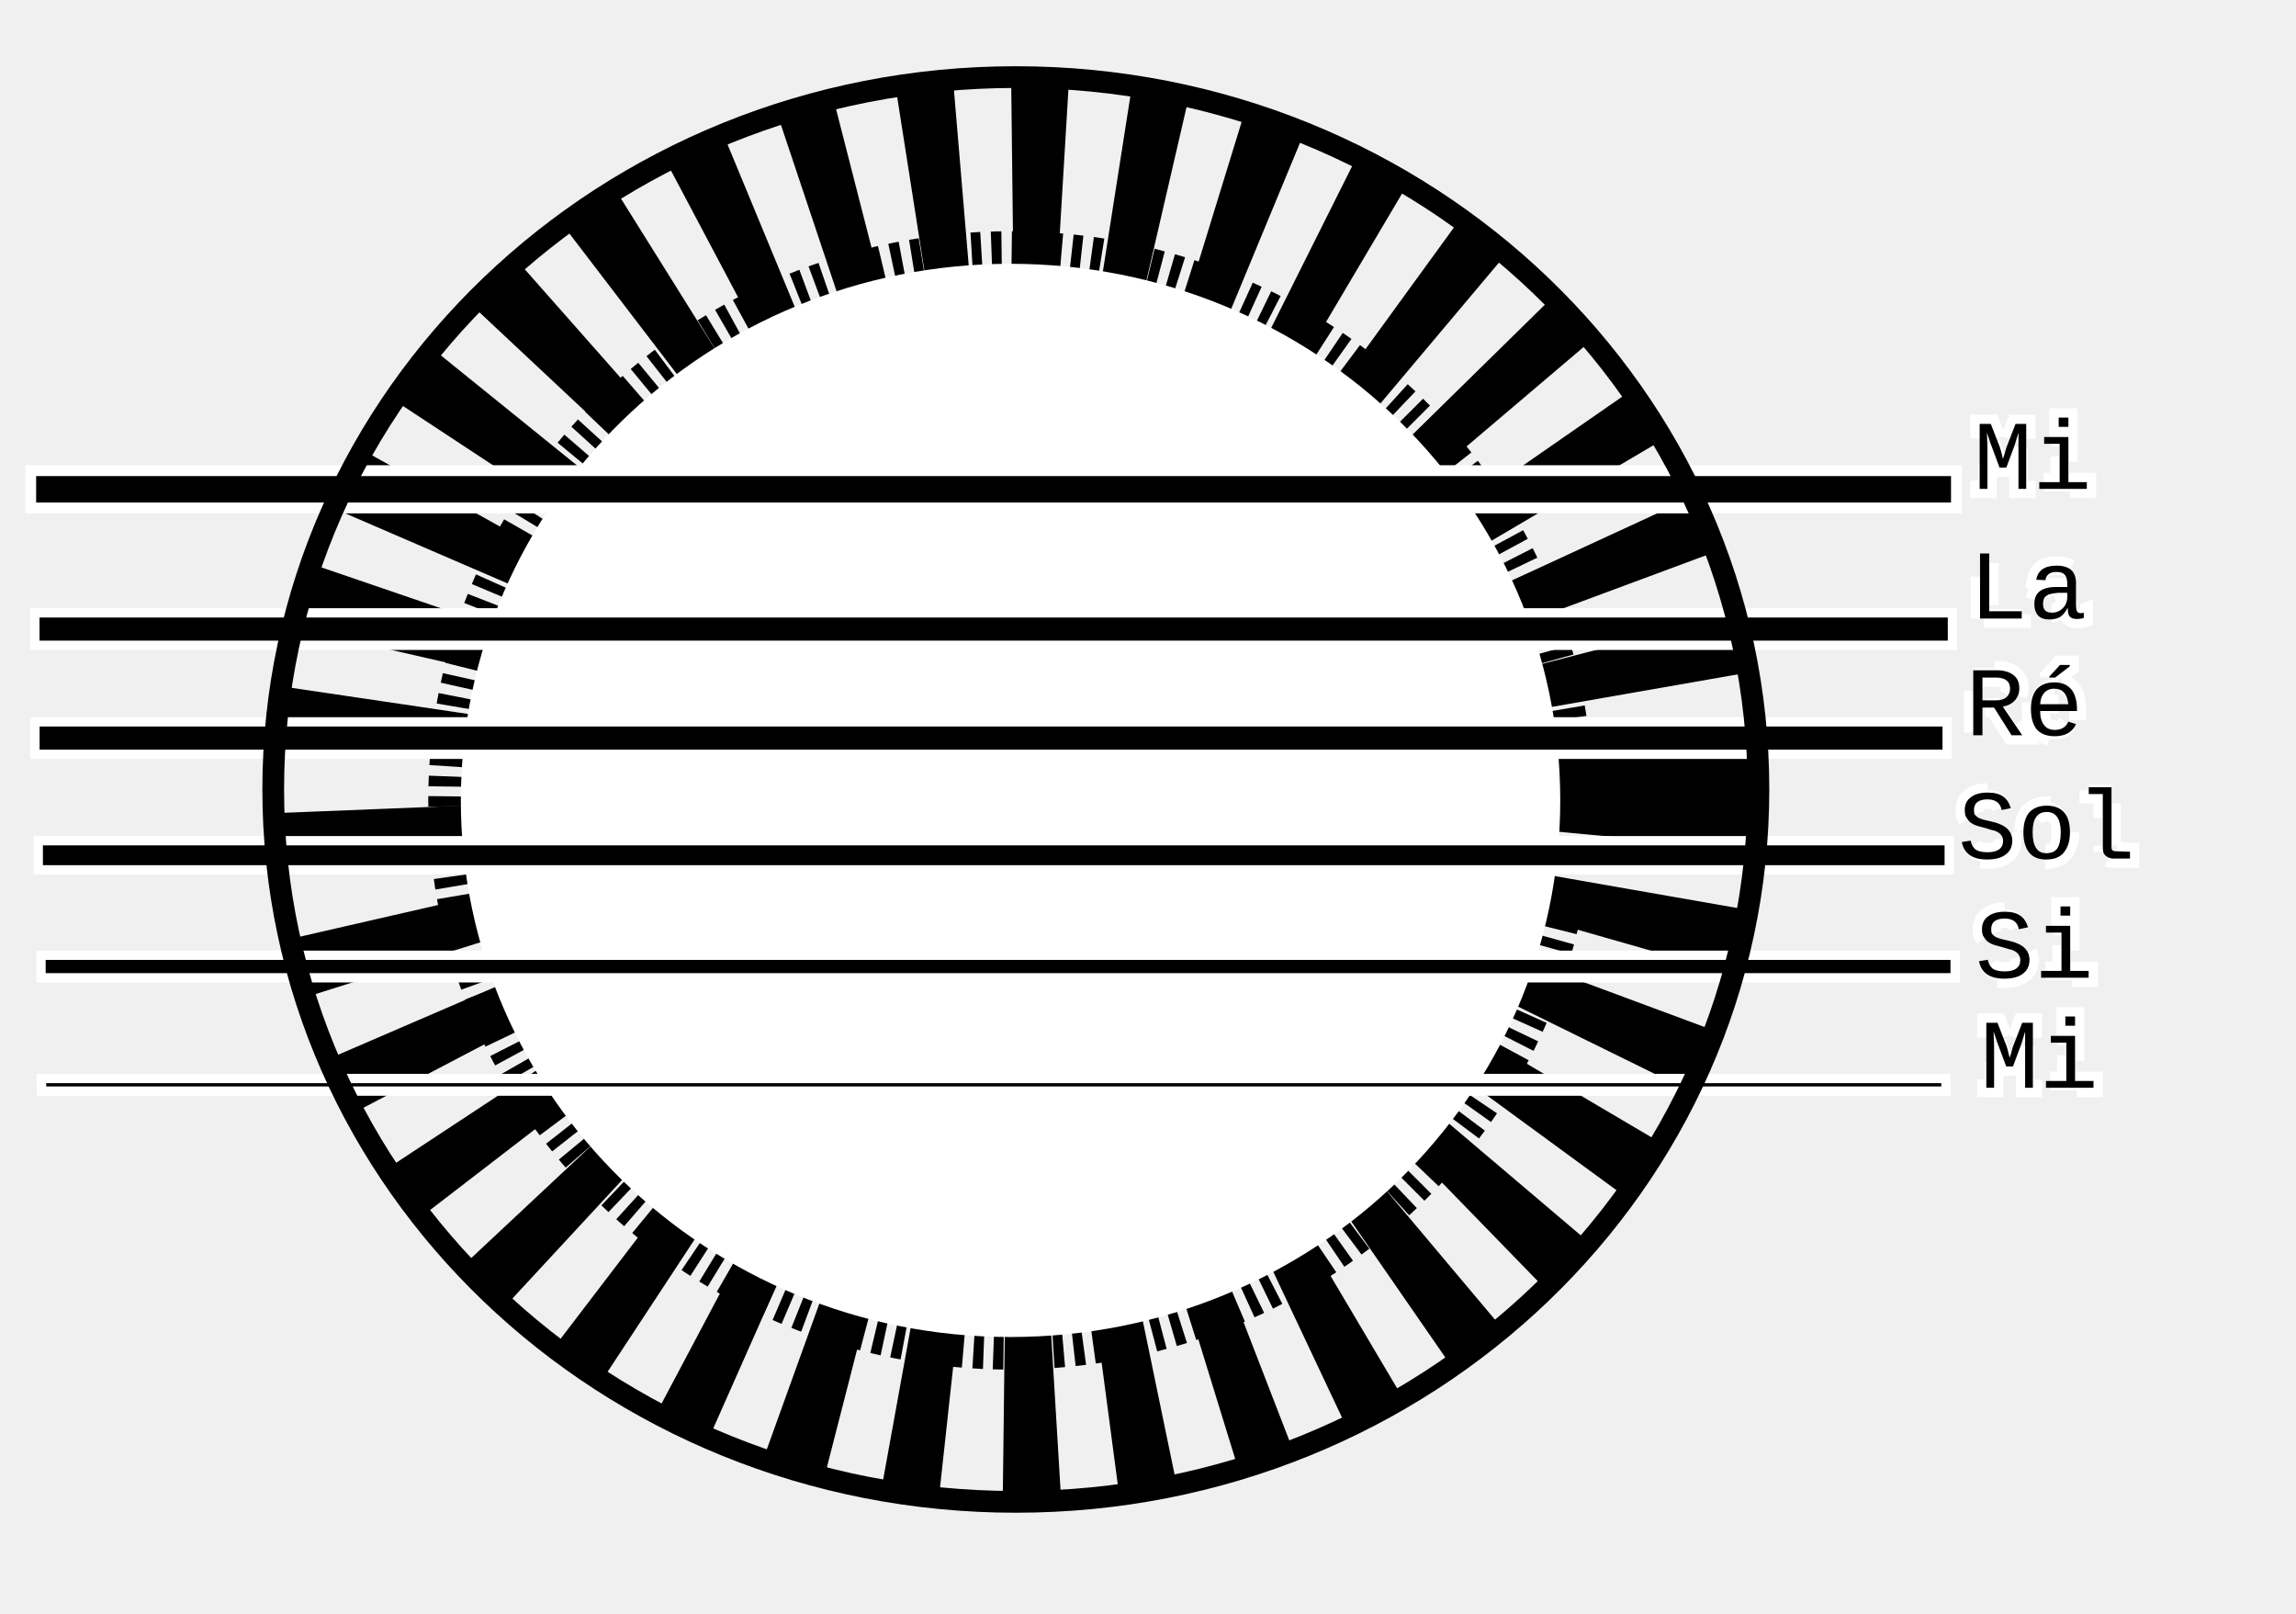
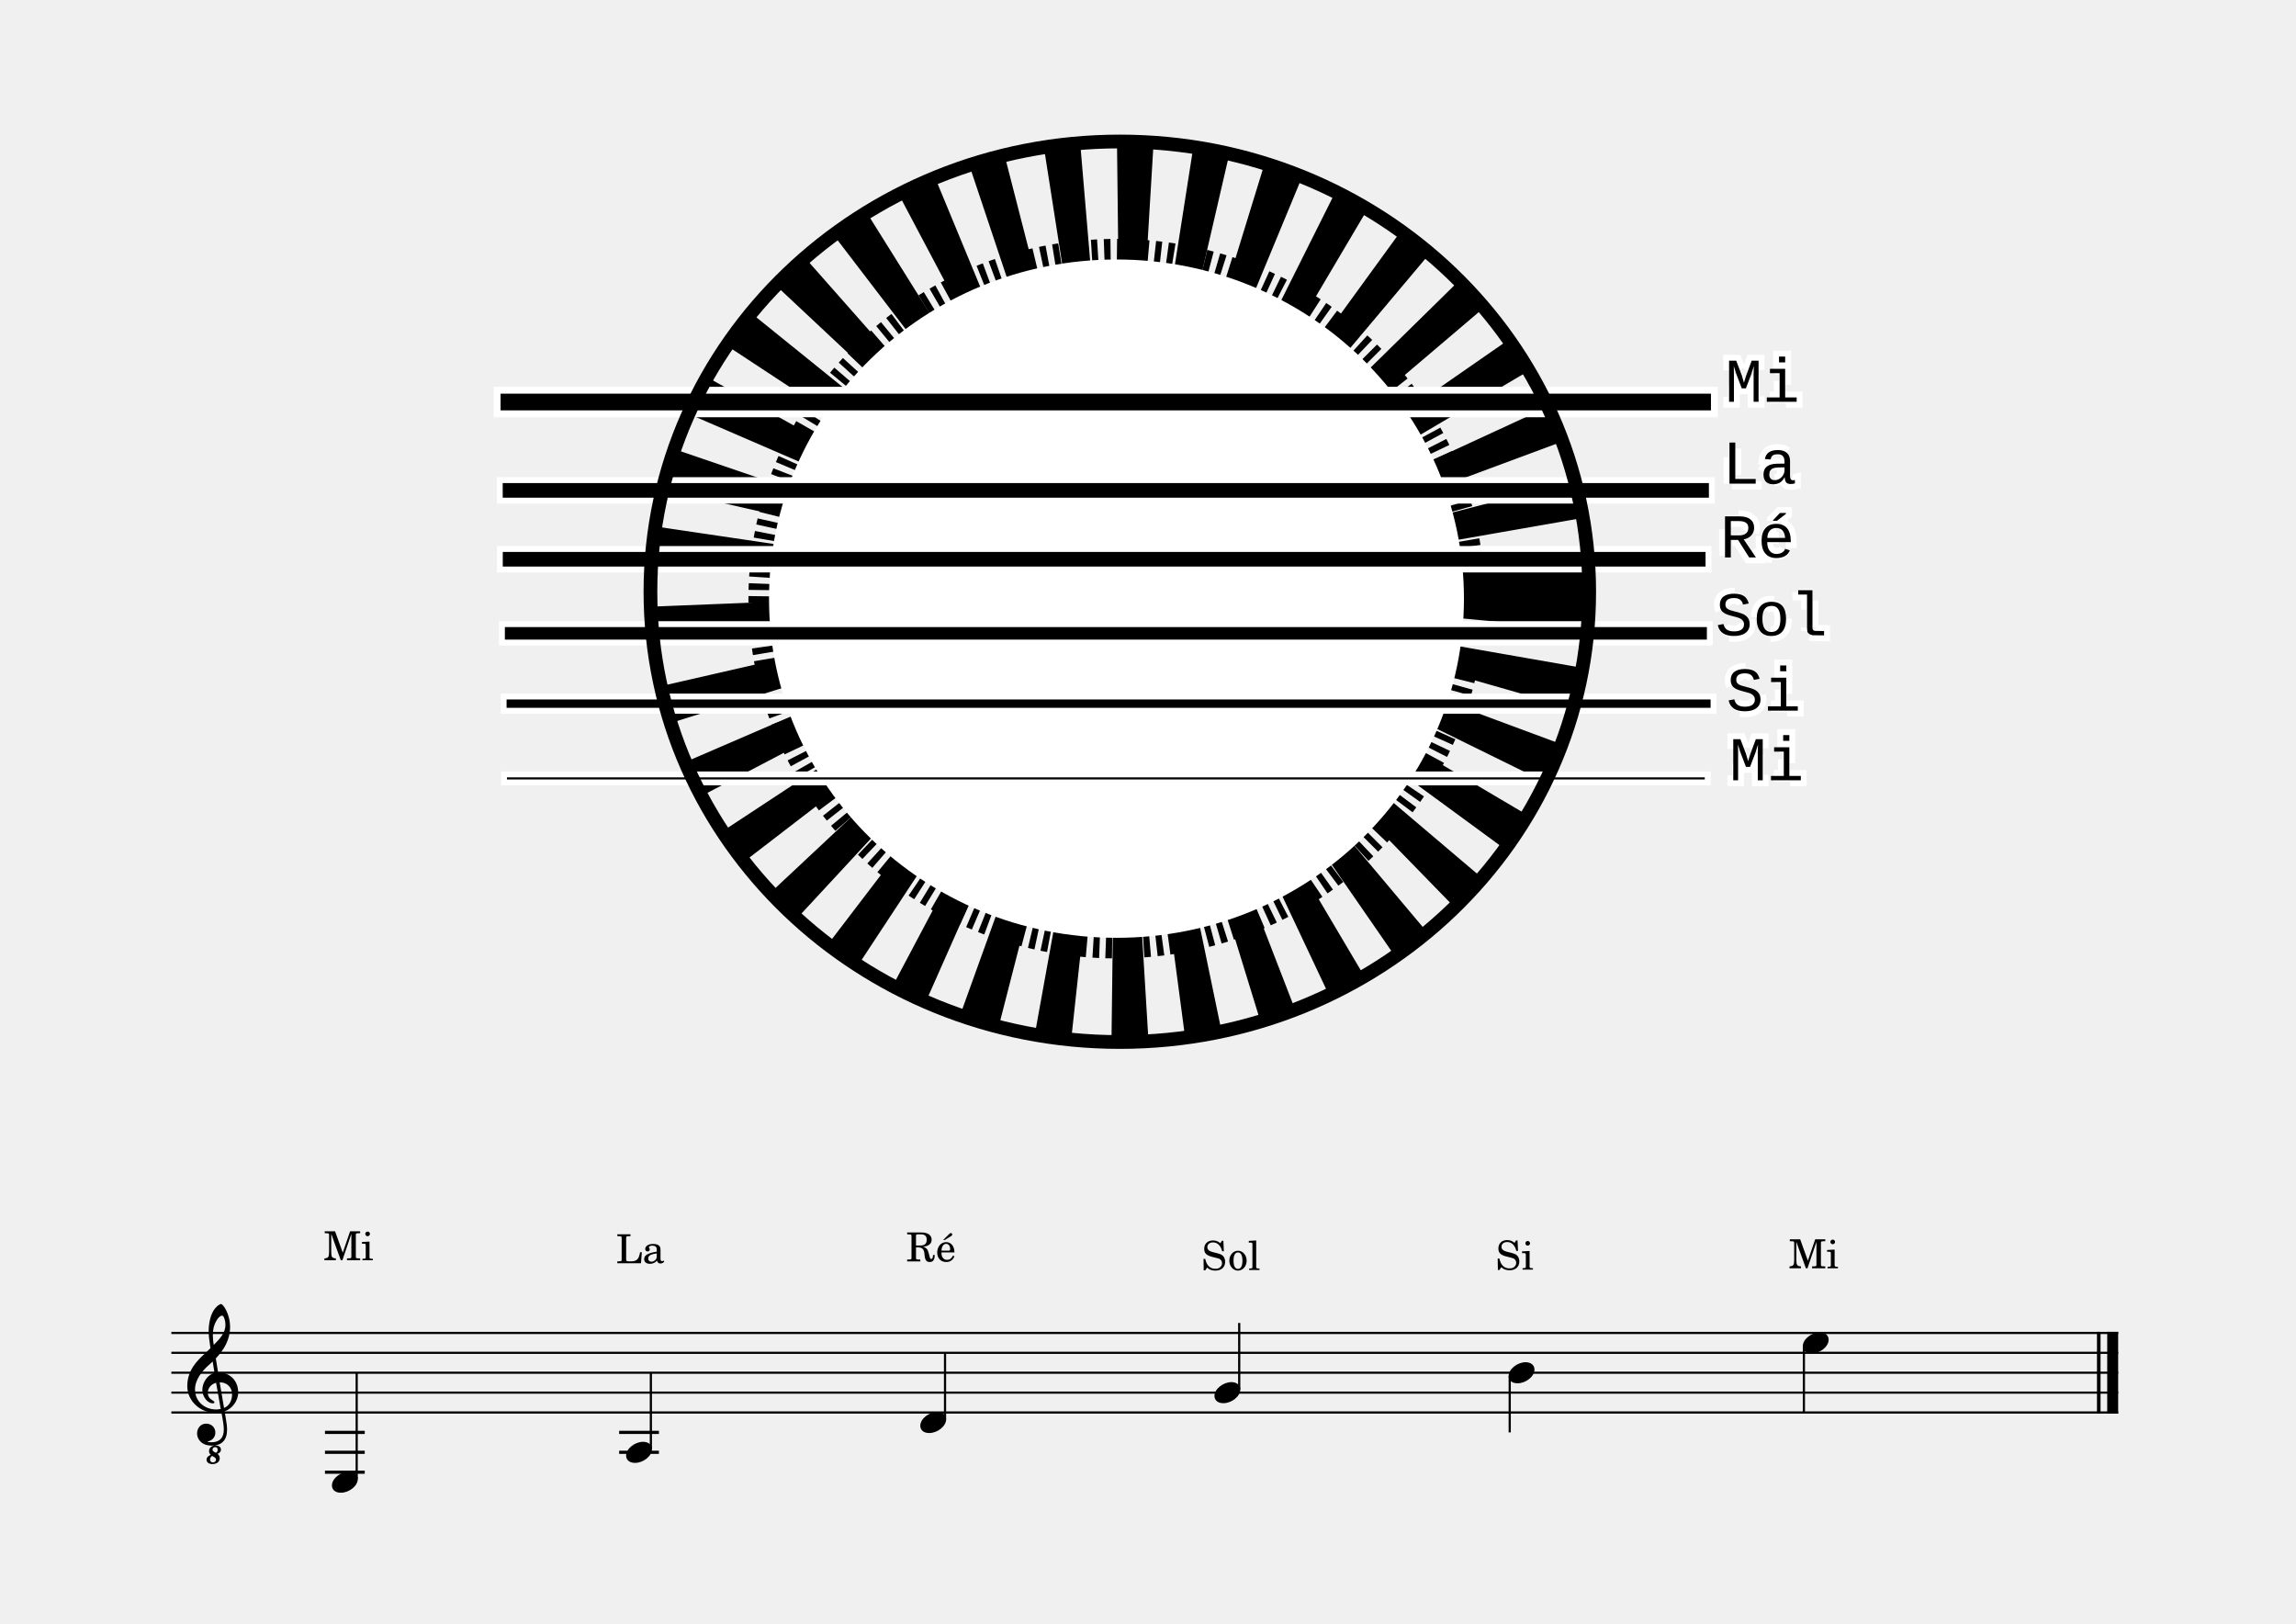
- <svg xmlns="http://www.w3.org/2000/svg" width="74mm" height="52mm" viewBox="0 0 74 52" version="1.1" id="svg830">
+ <svg xmlns="http://www.w3.org/2000/svg" width="297mm" height="210mm" viewBox="0 0 297 210" version="1.1" id="svg830">
  <defs id="defs827">
    <linearGradient id="linearGradient8333">
      <stop style="stop-color:#000000;stop-opacity:1;" offset="0" id="stop8331" />
    </linearGradient>
  </defs>
  <g id="layer1" />
  <g id="g896" />
  <g id="g908" />
  <g id="g904" />
  <g id="g6749" />
  <g id="g6757">
-     <ellipse style="fill:#ffffff;stroke:#000000;stroke-width:15;stroke-dasharray:1.35;stroke-dashoffset:0;stroke-opacity:1;paint-order:markers stroke fill" id="path5043" cx="32.812" cy="25.361" rx="16.493" ry="15.642" />
-     <ellipse style="fill:#ffffff;stroke:#000000;stroke-width:2.1;stroke-dasharray:0.315;stroke-dashoffset:0;stroke-opacity:1;paint-order:markers stroke fill" id="path8545" cx="32.57" cy="25.791" rx="17.717" ry="17.291" />
-     <rect style="fill:#000000;fill-opacity:1;stroke:#ffffff;stroke-width:0.7;stroke-dasharray:none;stroke-dashoffset:0;stroke-opacity:1;paint-order:markers stroke fill" id="rect8602" width="61.716" height="0.851" x="1.165" y="15.341" />
-     <rect style="fill:#000000;fill-opacity:1;stroke:#ffffff;stroke-width:0.6;stroke-dasharray:none;stroke-dashoffset:0;stroke-opacity:1;paint-order:markers stroke fill" id="rect11464" width="61.503" height="0.745" x="1.274" y="19.898" />
-     <rect style="fill:#000000;fill-opacity:1;stroke:#ffffff;stroke-width:0.6;stroke-dasharray:none;stroke-dashoffset:0;stroke-opacity:1;paint-order:markers stroke fill" id="rect11518" width="61.33" height="0.745" x="1.277" y="23.41" />
-     <rect style="fill:#000000;fill-opacity:1;stroke:#ffffff;stroke-width:0.6;stroke-dasharray:none;stroke-dashoffset:0;stroke-opacity:1;paint-order:markers stroke fill" id="rect11520" width="61.078" height="0.106" x="1.49" y="34.902" />
-     <rect style="fill:#000000;fill-opacity:1;stroke:#ffffff;stroke-width:0.6;stroke-dasharray:none;stroke-dashoffset:0;stroke-opacity:1;paint-order:markers stroke fill" id="rect11522" width="61.291" height="0.638" x="1.383" y="27.24" />
-     <rect style="fill:#000000;fill-opacity:1;stroke:#ffffff;stroke-width:0.6;stroke-dasharray:none;stroke-dashoffset:0;stroke-opacity:1;paint-order:markers stroke fill" id="rect11524" width="61.392" height="0.426" x="1.472" y="30.931" />
-     <text xml:space="preserve" style="font-size:3.175px;font-family:'Courier New';-inkscape-font-specification:'Courier New, Normal';fill:#000000;fill-opacity:1;stroke:#ffffff;stroke-width:0.6;stroke-dasharray:1.35;stroke-dashoffset:0;stroke-opacity:1;paint-order:markers stroke fill" x="63.603" y="15.753" id="text11603">
-       <tspan id="tspan11601" style="stroke-width:0.6" x="63.603" y="15.753">Mi</tspan>
+     <ellipse style="fill:#ffffff;stroke:#000000;stroke-width:38.053;stroke-dasharray:3.425;stroke-dashoffset:0;stroke-opacity:1;paint-order:markers stroke fill" id="path5043" cx="145.039" cy="76.336" rx="41.841" ry="39.682" />
+     <ellipse style="fill:#ffffff;stroke:#000000;stroke-width:5.327;stroke-dasharray:0.799;stroke-dashoffset:0;stroke-opacity:1;paint-order:markers stroke fill" id="path8545" cx="144.423" cy="77.426" rx="44.946" ry="43.866" />
+     <rect style="fill:#000000;fill-opacity:1;stroke:#ffffff;stroke-width:1.776;stroke-dasharray:none;stroke-dashoffset:0;stroke-opacity:1;paint-order:markers stroke fill" id="rect8602" width="156.567" height="2.16" x="64.754" y="50.915" />
+     <rect style="fill:#000000;fill-opacity:1;stroke:#ffffff;stroke-width:1.522;stroke-dasharray:none;stroke-dashoffset:0;stroke-opacity:1;paint-order:markers stroke fill" id="rect11464" width="156.027" height="1.89" x="65.029" y="62.477" />
+     <rect style="fill:#000000;fill-opacity:1;stroke:#ffffff;stroke-width:1.522;stroke-dasharray:none;stroke-dashoffset:0;stroke-opacity:1;paint-order:markers stroke fill" id="rect11518" width="155.586" height="1.89" x="65.037" y="71.385" />
+     <rect style="fill:#000000;fill-opacity:1;stroke:#ffffff;stroke-width:1.522;stroke-dasharray:none;stroke-dashoffset:0;stroke-opacity:1;paint-order:markers stroke fill" id="rect11520" width="154.947" height="0.27" x="65.577" y="100.539" />
+     <rect style="fill:#000000;fill-opacity:1;stroke:#ffffff;stroke-width:1.522;stroke-dasharray:none;stroke-dashoffset:0;stroke-opacity:1;paint-order:markers stroke fill" id="rect11522" width="155.487" height="1.62" x="65.307" y="81.103" />
+     <rect style="fill:#000000;fill-opacity:1;stroke:#ffffff;stroke-width:1.522;stroke-dasharray:none;stroke-dashoffset:0;stroke-opacity:1;paint-order:markers stroke fill" id="rect11524" width="155.744" height="1.08" x="65.53" y="90.465" />
+     <text xml:space="preserve" style="font-size:8.055px;font-family:'Courier New';-inkscape-font-specification:'Courier New, Normal';fill:#000000;fill-opacity:1;stroke:#ffffff;stroke-width:1.522;stroke-dasharray:3.425;stroke-dashoffset:0;stroke-opacity:1;paint-order:markers stroke fill" x="223.151" y="51.962" id="text11603">
+       <tspan id="tspan11601" style="stroke-width:1.522" x="223.151" y="51.962">Mi</tspan>
    </text>
-     <text xml:space="preserve" style="font-size:3.175px;font-family:'Courier New';-inkscape-font-specification:'Courier New, Normal';fill:#000000;fill-opacity:1;stroke:#ffffff;stroke-width:0.6;stroke-dasharray:1.35;stroke-dashoffset:0;stroke-opacity:1;paint-order:markers stroke fill" x="63.458" y="19.927" id="text11607">
-       <tspan id="tspan11605" style="stroke-width:0.6" x="63.458" y="19.927">La</tspan>
+     <text xml:space="preserve" style="font-size:8.055px;font-family:'Courier New';-inkscape-font-specification:'Courier New, Normal';fill:#000000;fill-opacity:1;stroke:#ffffff;stroke-width:1.522;stroke-dasharray:3.425;stroke-dashoffset:0;stroke-opacity:1;paint-order:markers stroke fill" x="222.782" y="62.549" id="text11607">
+       <tspan id="tspan11605" style="stroke-width:1.522" x="222.782" y="62.549">La</tspan>
    </text>
-     <text xml:space="preserve" style="font-size:3.175px;font-family:'Courier New';-inkscape-font-specification:'Courier New, Normal';fill:#000000;fill-opacity:1;stroke:#ffffff;stroke-width:0.6;stroke-dasharray:1.35;stroke-dashoffset:0;stroke-opacity:1;paint-order:markers stroke fill" x="63.346" y="23.69" id="text11661">
-       <tspan id="tspan11659" style="stroke-width:0.6" x="63.346" y="23.69">Ré</tspan>
+     <text xml:space="preserve" style="font-size:8.055px;font-family:'Courier New';-inkscape-font-specification:'Courier New, Normal';fill:#000000;fill-opacity:1;stroke:#ffffff;stroke-width:1.522;stroke-dasharray:3.425;stroke-dashoffset:0;stroke-opacity:1;paint-order:markers stroke fill" x="222.499" y="72.096" id="text11661">
+       <tspan id="tspan11659" style="stroke-width:1.522" x="222.499" y="72.096">Ré</tspan>
    </text>
-     <text xml:space="preserve" style="font-size:3.175px;font-family:'Courier New';-inkscape-font-specification:'Courier New, Normal';fill:#000000;fill-opacity:1;stroke:#ffffff;stroke-width:0.6;stroke-dasharray:1.35;stroke-dashoffset:0;stroke-opacity:1;paint-order:markers stroke fill" x="63.107" y="27.663" id="text11665">
-       <tspan id="tspan11663" style="stroke-width:0.6" x="63.107" y="27.663">Sol</tspan>
+     <text xml:space="preserve" style="font-size:8.055px;font-family:'Courier New';-inkscape-font-specification:'Courier New, Normal';fill:#000000;fill-opacity:1;stroke:#ffffff;stroke-width:1.522;stroke-dasharray:3.425;stroke-dashoffset:0;stroke-opacity:1;paint-order:markers stroke fill" x="221.894" y="82.176" id="text11665">
+       <tspan id="tspan11663" style="stroke-width:1.522" x="221.894" y="82.176">Sol</tspan>
    </text>
-     <text xml:space="preserve" style="font-size:3.175px;font-family:'Courier New';-inkscape-font-specification:'Courier New, Normal';fill:#000000;fill-opacity:1;stroke:#ffffff;stroke-width:0.6;stroke-dasharray:1.35;stroke-dashoffset:0;stroke-opacity:1;paint-order:markers stroke fill" x="63.66" y="31.501" id="text11669">
-       <tspan id="tspan11667" style="stroke-width:0.6" x="63.66" y="31.501">Si</tspan>
+     <text xml:space="preserve" style="font-size:8.055px;font-family:'Courier New';-inkscape-font-specification:'Courier New, Normal';fill:#000000;fill-opacity:1;stroke:#ffffff;stroke-width:1.522;stroke-dasharray:3.425;stroke-dashoffset:0;stroke-opacity:1;paint-order:markers stroke fill" x="223.296" y="91.913" id="text11669">
+       <tspan id="tspan11667" style="stroke-width:1.522" x="223.296" y="91.913">Si</tspan>
    </text>
-     <text xml:space="preserve" style="font-size:3.175px;font-family:'Courier New';-inkscape-font-specification:'Courier New, Normal';fill:#000000;fill-opacity:1;stroke:#ffffff;stroke-width:0.6;stroke-dasharray:1.35;stroke-dashoffset:0;stroke-opacity:1;paint-order:markers stroke fill" x="63.816" y="35.05" id="text11673">
-       <tspan id="tspan11671" style="stroke-width:0.6" x="63.816" y="35.05">Mi</tspan>
+     <text xml:space="preserve" style="font-size:8.055px;font-family:'Courier New';-inkscape-font-specification:'Courier New, Normal';fill:#000000;fill-opacity:1;stroke:#ffffff;stroke-width:1.522;stroke-dasharray:3.425;stroke-dashoffset:0;stroke-opacity:1;paint-order:markers stroke fill" x="223.691" y="100.914" id="text11673">
+       <tspan id="tspan11671" style="stroke-width:1.522" x="223.691" y="100.914">Mi</tspan>
    </text>
-     <ellipse style="fill:#000000;fill-opacity:0;stroke:#000000;stroke-width:0.7;stroke-dasharray:none;stroke-dashoffset:0;stroke-opacity:1;paint-order:markers stroke fill" id="path15527" cx="32.74" cy="25.439" rx="23.934" ry="22.955" />
+     <ellipse style="fill:#000000;fill-opacity:0;stroke:#000000;stroke-width:1.776;stroke-dasharray:none;stroke-dashoffset:0;stroke-opacity:1;paint-order:markers stroke fill" id="path15527" cx="144.854" cy="76.534" rx="60.717" ry="58.235" />
+     <polyline class="StaffLines" fill="none" stroke="#000000" stroke-width="2.73" stroke-linejoin="bevel" points="336.614,634.252 2763.78,634.252" id="polyline1" transform="matrix(0.1037546,0,0,0.1037546,-12.75985,106.585)" />
+     <polyline class="StaffLines" fill="none" stroke="#000000" stroke-width="2.73" stroke-linejoin="bevel" points="336.614,659.055 2763.78,659.055" id="polyline2" transform="matrix(0.1037546,0,0,0.1037546,-12.75985,106.585)" />
+     <polyline class="StaffLines" fill="none" stroke="#000000" stroke-width="2.73" stroke-linejoin="bevel" points="336.614,683.858 2763.78,683.858" id="polyline3" transform="matrix(0.1037546,0,0,0.1037546,-12.75985,106.585)" />
+     <polyline class="StaffLines" fill="none" stroke="#000000" stroke-width="2.73" stroke-linejoin="bevel" points="336.614,708.661 2763.78,708.661" id="polyline4" transform="matrix(0.1037546,0,0,0.1037546,-12.75985,106.585)" />
+     <polyline class="StaffLines" fill="none" stroke="#000000" stroke-width="2.73" stroke-linejoin="bevel" points="336.614,733.465 2763.78,733.465" id="polyline5" transform="matrix(0.1037546,0,0,0.1037546,-12.75985,106.585)" />
+     <polyline class="BarLine" fill="none" stroke="#000000" stroke-width="4.46" stroke-linejoin="bevel" points="2739.59,632.888 2739.59,734.829" id="polyline6" transform="matrix(0.1037546,0,0,0.1037546,-12.75985,106.585)" />
+     <polyline class="BarLine" fill="none" stroke="#000000" stroke-width="13.64" stroke-linejoin="bevel" points="2756.96,632.888 2756.96,734.829" id="polyline7" transform="matrix(0.1037546,0,0,0.1037546,-12.75985,106.585)" />
+     <polyline class="LedgerLine" fill="none" stroke="#000000" stroke-width="3.97" stroke-linejoin="bevel" points="894.891,783.071 944.49,783.071" id="polyline8" transform="matrix(0.1037546,0,0,0.1037546,-12.75985,106.585)" />
+     <polyline class="LedgerLine" fill="none" stroke="#000000" stroke-width="3.97" stroke-linejoin="bevel" points="894.891,758.268 944.49,758.268" id="polyline9" transform="matrix(0.1037546,0,0,0.1037546,-12.75985,106.585)" />
+     <polyline class="LedgerLine" fill="none" stroke="#000000" stroke-width="3.97" stroke-linejoin="bevel" points="528.133,807.874 577.732,807.874" id="polyline10" transform="matrix(0.1037546,0,0,0.1037546,-12.75985,106.585)" />
+     <polyline class="LedgerLine" fill="none" stroke="#000000" stroke-width="3.97" stroke-linejoin="bevel" points="528.133,783.071 577.732,783.071" id="polyline11" transform="matrix(0.1037546,0,0,0.1037546,-12.75985,106.585)" />
+     <polyline class="LedgerLine" fill="none" stroke="#000000" stroke-width="3.97" stroke-linejoin="bevel" points="528.133,758.268 577.732,758.268" id="polyline12" transform="matrix(0.1037546,0,0,0.1037546,-12.75985,106.585)" />
+     <polyline class="Stem" fill="none" stroke="#000000" stroke-width="2.73" stroke-linejoin="bevel" points="567.686,816.307 567.686,683.858" id="polyline13" transform="matrix(0.1037546,0,0,0.1037546,-12.75985,106.585)" />
+     <polyline class="Stem" fill="none" stroke="#000000" stroke-width="2.73" stroke-linejoin="bevel" points="934.445,779.102 934.445,683.858" id="polyline14" transform="matrix(0.1037546,0,0,0.1037546,-12.75985,106.585)" />
+     <polyline class="Stem" fill="none" stroke="#000000" stroke-width="2.73" stroke-linejoin="bevel" points="1301.2,741.898 1301.2,659.055" id="polyline15" transform="matrix(0.1037546,0,0,0.1037546,-12.75985,106.585)" />
+     <polyline class="Stem" fill="none" stroke="#000000" stroke-width="2.73" stroke-linejoin="bevel" points="2371.97,650.82 2371.97,733.465" id="polyline16" transform="matrix(0.1037546,0,0,0.1037546,-12.75985,106.585)" />
+     <polyline class="Stem" fill="none" stroke="#000000" stroke-width="2.73" stroke-linejoin="bevel" points="2005.21,688.025 2005.21,758.268" id="polyline17" transform="matrix(0.1037546,0,0,0.1037546,-12.75985,106.585)" />
+     <polyline class="Stem" fill="none" stroke="#000000" stroke-width="2.73" stroke-linejoin="bevel" points="1667.96,704.693 1667.96,621.85" id="polyline18" transform="matrix(0.1037546,0,0,0.1037546,-12.75985,106.585)" />
+     <path class="Note" d="m 195.149,177.971 c 0,0.442 0.318,0.936 1.153,0.936 1.07,0 2.192,-0.875 2.192,-1.78 0,-0.608 -0.515,-0.947 -1.153,-0.947 -0.999,0 -2.192,0.844 -2.192,1.792" id="path18" style="stroke-width:0.103" />
+     <path class="Note" d="m 80.99,188.265 c 0,0.442 0.318,0.936 1.153,0.936 1.07,0 2.192,-0.875 2.192,-1.78 0,-0.608 -0.515,-0.947 -1.153,-0.947 -0.999,0 -2.192,0.844 -2.192,1.792" id="path19" style="stroke-width:0.103" />
+     <path class="Note" d="m 233.201,174.111 c 0,0.442 0.318,0.936 1.153,0.936 1.07,0 2.192,-0.875 2.192,-1.78 0,-0.608 -0.515,-0.947 -1.153,-0.947 -0.999,0 -2.192,0.844 -2.192,1.792" id="path20" style="stroke-width:0.103" />
+     <path class="Note" d="m 119.043,184.405 c 0,0.442 0.318,0.936 1.153,0.936 1.07,0 2.192,-0.875 2.192,-1.781 0,-0.608 -0.515,-0.947 -1.153,-0.947 -0.999,0 -2.192,0.844 -2.192,1.792" id="path21" style="stroke-width:0.103" />
+     <path class="Note" d="m 42.937,192.125 c 0,0.442 0.318,0.936 1.153,0.936 1.07,0 2.192,-0.875 2.192,-1.781 0,-0.608 -0.515,-0.947 -1.153,-0.947 -0.999,0 -2.192,0.844 -2.192,1.792" id="path22" style="stroke-width:0.103" />
+     <path class="Note" d="m 157.096,180.545 c 0,0.442 0.318,0.936 1.153,0.936 1.07,0 2.192,-0.875 2.192,-1.78 0,-0.608 -0.515,-0.947 -1.153,-0.947 -0.999,0 -2.192,0.844 -2.192,1.792" id="path23" style="stroke-width:0.103" />
+     <path class="Clef" d="m 30.812,180.081 c 0,-1.544 -1.102,-2.594 -2.604,-2.594 -0.103,-0.618 -0.196,-1.235 -0.288,-1.801 1.081,-1.144 1.842,-2.44 1.842,-4.066 0,-0.947 -0.288,-1.698 -0.463,-2.07 -0.246,-0.524 -0.545,-0.896 -0.721,-0.896 -0.071,0 -0.4,0.135 -0.73,0.536 -0.669,0.783 -0.854,2.089 -0.854,2.955 0,0.556 0.051,1.06 0.227,2.224 -0.011,0 -0.547,0.545 -0.762,0.73 -0.938,0.865 -2.234,2.12 -2.234,4.169 0,1.935 1.678,3.448 3.593,3.448 0.298,0 0.576,-0.03 0.824,-0.072 0.185,0.989 0.309,1.71 0.309,2.255 0,1.071 -0.557,1.637 -1.586,1.637 -0.257,0 -0.473,-0.051 -0.484,-0.063 -0.019,0 -0.04,-0.009 -0.04,-0.019 0,-0.021 0.021,-0.032 0.051,-0.042 0.484,-0.072 0.967,-0.484 0.967,-1.142 0,-0.557 -0.421,-1.144 -1.193,-1.144 -0.711,0 -1.174,0.587 -1.174,1.266 0,0.68 0.515,1.576 1.904,1.576 1.329,0 1.977,-0.753 1.977,-2.07 0,-0.4 -0.061,-0.864 -0.164,-1.451 -0.031,-0.206 -0.082,-0.526 -0.154,-0.917 1.008,-0.339 1.76,-1.38 1.76,-2.45 m -3.17,-8.431 c 0.103,-0.412 0.566,-1.493 1.102,-1.493 0.154,0 0.412,0.494 0.412,1.214 0,1.06 -0.803,1.864 -1.514,2.573 -0.061,-0.412 -0.113,-0.824 -0.113,-1.245 0,-0.391 0.04,-0.732 0.113,-1.05 m 0.309,10.644 c -1.472,0 -2.728,-1.029 -2.728,-2.585 0,-1.255 0.896,-2.377 1.792,-3.17 0.174,-0.145 0.339,-0.299 0.494,-0.442 0.092,0.555 0.175,1.029 0.236,1.462 -0.938,0.267 -1.575,1.266 -1.575,2.223 0,0.732 0.566,1.719 1.39,1.719 0.082,0 0.175,-0.042 0.175,-0.145 0,-0.082 -0.093,-0.143 -0.227,-0.225 -0.402,-0.238 -0.629,-0.515 -0.629,-1.01 0,-0.627 0.474,-1.132 1.071,-1.275 l 0.597,3.376 c -0.206,0.051 -0.391,0.072 -0.597,0.072 m 1.029,-0.196 c -0.216,-1.224 -0.494,-2.861 -0.566,-3.315 1.039,0 1.483,0.721 1.575,1.216 0.011,0.082 0.031,0.195 0.031,0.318 0,0.741 -0.309,1.493 -1.039,1.781 m -0.402,5.395 c 0,-0.381 -0.349,-0.545 -0.688,-0.545 -0.433,0 -0.856,0.267 -0.856,0.73 0,0.196 0.072,0.341 0.227,0.484 -0.267,0.103 -0.545,0.309 -0.545,0.629 0,0.339 0.309,0.566 0.762,0.566 0.555,0 0.946,-0.309 0.946,-0.753 0,-0.236 -0.103,-0.431 -0.288,-0.566 0.299,-0.134 0.442,-0.298 0.442,-0.545 m -0.637,0.412 c -0.154,-0.082 -0.196,-0.103 -0.227,-0.124 l -0.011,-0.009 c -0.164,-0.093 -0.216,-0.166 -0.216,-0.288 0,-0.187 0.145,-0.32 0.351,-0.32 0.206,0 0.318,0.124 0.318,0.339 0,0.166 -0.061,0.278 -0.216,0.402 m -0.392,1.235 c -0.225,0 -0.38,-0.143 -0.38,-0.36 0,-0.195 0.092,-0.37 0.267,-0.473 0.042,0.021 0.051,0.03 0.082,0.04 0.124,0.063 0.124,0.063 0.145,0.084 0.206,0.113 0.278,0.216 0.278,0.36 0,0.195 -0.166,0.349 -0.392,0.349" id="path24" style="stroke-width:0.103" />
+     <path class="StaffText" d="m 118.488,161.33 h 0.301 c 0.524,0.021 0.731,0.233 0.789,0.804 l 0.026,0.264 c 0.063,0.587 0.254,0.825 0.664,0.825 0.425,0 0.628,-0.285 0.644,-0.908 h -0.219 c -0.02,0.358 -0.083,0.514 -0.222,0.514 -0.12,0 -0.172,-0.089 -0.259,-0.446 l -0.083,-0.328 c -0.115,-0.477 -0.317,-0.695 -0.721,-0.799 0.747,-0.104 1.104,-0.404 1.104,-0.929 0,-0.592 -0.498,-0.929 -1.371,-0.929 h -1.794 v 0.245 h 0.093 c 0.296,0.005 0.394,0.021 0.437,0.073 0.03,0.045 0.03,0.057 0.03,0.321 v 2.476 c 0,0.259 0,0.269 -0.03,0.321 -0.043,0.052 -0.141,0.068 -0.437,0.068 h -0.093 v 0.243 h 1.702 v -0.243 h -0.093 c -0.296,0 -0.394,-0.016 -0.437,-0.068 -0.03,-0.052 -0.03,-0.062 -0.03,-0.321 v -1.184 m 0,-0.243 v -1.143 c -0.011,-0.285 0.015,-0.305 0.358,-0.3 h 0.28 c 0.515,0 0.748,0.217 0.748,0.689 0,0.546 -0.293,0.754 -0.816,0.754 h -0.571 m 3.517,-0.717 h 0.213 l 0.825,-0.504 c 0.083,-0.052 0.135,-0.13 0.135,-0.201 0,-0.104 -0.078,-0.182 -0.182,-0.182 -0.083,0 -0.135,0.031 -0.259,0.161 l -0.731,0.726 m 1.458,1.608 c 0.005,-0.778 -0.436,-1.328 -1.069,-1.328 -0.664,0 -1.162,0.576 -1.162,1.354 0,0.731 0.472,1.219 1.172,1.219 0.497,0 0.846,-0.243 1.058,-0.736 l -0.182,-0.099 c -0.213,0.399 -0.432,0.554 -0.778,0.554 -0.265,0 -0.458,-0.109 -0.591,-0.342 -0.092,-0.156 -0.135,-0.337 -0.13,-0.623 h 1.681 m -1.677,-0.224 c 0,-0.363 0.167,-0.882 0.604,-0.882 0.311,0 0.519,0.276 0.519,0.695 0,0.146 -0.048,0.186 -0.215,0.186 h -0.908" id="path39" style="stroke-width:0.104" />
+     <path class="StaffText" d="m 83.024,161.957 h -0.227 c -0.172,0.934 -0.405,1.162 -1.209,1.179 h -0.219 c -0.311,-0.012 -0.389,-0.063 -0.373,-0.25 v -2.615 c 0,-0.259 0,-0.276 0.031,-0.321 0.042,-0.052 0.141,-0.068 0.436,-0.073 h 0.094 v -0.245 h -1.702 v 0.245 h 0.094 c 0.295,0.005 0.394,0.021 0.434,0.073 0.032,0.045 0.032,0.057 0.032,0.321 v 2.469 c 0,0.266 0,0.276 -0.032,0.323 -0.041,0.052 -0.139,0.073 -0.434,0.073 h -0.094 v 0.243 h 3.061 l 0.109,-1.422 m 2.417,-0.248 c 0,-0.327 -0.057,-0.493 -0.208,-0.618 -0.17,-0.141 -0.425,-0.208 -0.757,-0.208 -0.585,0 -1.012,0.274 -1.012,0.653 0,0.191 0.12,0.316 0.302,0.316 0.165,0 0.281,-0.109 0.281,-0.264 0,-0.068 -0.026,-0.139 -0.078,-0.212 -0.032,-0.037 -0.037,-0.047 -0.037,-0.073 0,-0.104 0.208,-0.198 0.457,-0.198 0.165,0 0.347,0.052 0.43,0.13 0.099,0.085 0.136,0.208 0.136,0.441 v 0.203 c -0.54,0.094 -0.712,0.135 -0.966,0.233 -0.451,0.167 -0.663,0.405 -0.663,0.738 0,0.373 0.29,0.606 0.752,0.606 0.358,0 0.679,-0.146 0.903,-0.41 0.083,0.264 0.212,0.368 0.455,0.368 0.233,0 0.478,-0.149 0.478,-0.3 0,-0.037 -0.021,-0.063 -0.052,-0.063 -0.021,0 -0.042,0.007 -0.078,0.021 -0.073,0.031 -0.104,0.037 -0.146,0.037 -0.146,0 -0.198,-0.094 -0.198,-0.358 v -1.042 m -0.486,0.632 c 0,0.311 -0.016,0.384 -0.104,0.519 -0.13,0.191 -0.363,0.321 -0.592,0.321 -0.238,0 -0.41,-0.17 -0.41,-0.404 0,-0.219 0.109,-0.375 0.337,-0.483 0.161,-0.073 0.363,-0.125 0.769,-0.191 v 0.238" id="path40" style="stroke-width:0.104" />
+     <path class="StaffText" d="m 158.25,160.478 h -0.191 l -0.208,0.311 c -0.25,-0.233 -0.576,-0.358 -0.945,-0.358 -0.684,0 -1.135,0.431 -1.135,1.085 0,0.566 0.279,0.846 1.043,1.044 l 0.493,0.123 c 0.384,0.099 0.42,0.11 0.528,0.193 0.156,0.118 0.241,0.29 0.241,0.493 0,0.208 -0.08,0.378 -0.236,0.524 -0.17,0.146 -0.342,0.203 -0.628,0.203 -0.782,0 -1.171,-0.576 -1.306,-1.276 h -0.224 l 0.022,1.478 h 0.202 l 0.233,-0.353 c 0.347,0.285 0.632,0.389 1.089,0.389 0.762,0 1.25,-0.446 1.25,-1.141 0,-0.327 -0.104,-0.597 -0.311,-0.794 -0.14,-0.135 -0.342,-0.222 -0.757,-0.326 l -0.556,-0.141 c -0.461,-0.118 -0.68,-0.321 -0.68,-0.637 0,-0.363 0.297,-0.613 0.738,-0.613 0.668,0 1.038,0.554 1.178,1.146 h 0.223 l -0.063,-1.349 m 1.899,1.282 c -0.637,0 -1.13,0.566 -1.13,1.292 0,0.71 0.498,1.281 1.121,1.281 0.623,0 1.12,-0.571 1.12,-1.287 0,-0.71 -0.497,-1.286 -1.11,-1.286 m 0,0.222 c 0.363,0 0.565,0.379 0.565,1.063 0,0.691 -0.202,1.063 -0.575,1.063 -0.374,0 -0.576,-0.373 -0.576,-1.057 0,-0.707 0.196,-1.07 0.585,-1.07 m 2.346,-1.551 -0.96,0.058 v 0.222 h 0.254 c 0.192,0.005 0.218,0.037 0.218,0.259 v 2.891 c -0.005,0.078 -0.011,0.109 -0.031,0.134 -0.037,0.047 -0.135,0.068 -0.358,0.073 h -0.036 v 0.186 h 1.343 v -0.186 h -0.035 c -0.348,-0.012 -0.394,-0.037 -0.394,-0.224 v -3.414" id="path41" style="stroke-width:0.104" />
+     <path class="StaffText" d="m 196.303,160.431 h -0.191 l -0.208,0.311 c -0.25,-0.233 -0.576,-0.358 -0.945,-0.358 -0.684,0 -1.135,0.431 -1.135,1.085 0,0.566 0.279,0.846 1.043,1.044 l 0.493,0.123 c 0.384,0.099 0.42,0.11 0.528,0.193 0.156,0.118 0.241,0.29 0.241,0.493 0,0.208 -0.08,0.378 -0.236,0.524 -0.17,0.146 -0.342,0.203 -0.628,0.203 -0.782,0 -1.171,-0.576 -1.306,-1.276 h -0.224 l 0.022,1.478 h 0.202 l 0.233,-0.353 c 0.347,0.285 0.632,0.389 1.089,0.389 0.762,0 1.25,-0.446 1.25,-1.141 0,-0.328 -0.104,-0.597 -0.311,-0.794 -0.14,-0.135 -0.342,-0.222 -0.757,-0.326 l -0.556,-0.141 c -0.461,-0.118 -0.68,-0.321 -0.68,-0.637 0,-0.363 0.297,-0.613 0.738,-0.613 0.668,0 1.038,0.554 1.178,1.146 h 0.223 l -0.063,-1.349 m 1.314,0.068 c -0.167,0 -0.302,0.134 -0.302,0.3 0,0.167 0.135,0.301 0.297,0.301 0.17,0 0.305,-0.134 0.305,-0.301 0,-0.165 -0.135,-0.3 -0.3,-0.3 m 0.243,1.292 -0.974,0.057 v 0.224 h 0.265 c 0.196,0.005 0.222,0.036 0.222,0.259 v 1.483 c -0.005,0.078 -0.009,0.109 -0.031,0.135 -0.035,0.047 -0.134,0.068 -0.358,0.073 h -0.035 v 0.186 h 1.344 v -0.186 h -0.037 c -0.347,-0.012 -0.394,-0.037 -0.394,-0.224 v -2.007" id="path42" style="stroke-width:0.104" />
+     <path class="StaffText" d="m 232.859,160.283 h -1.337 v 0.245 h 0.099 c 0.295,0.005 0.394,0.021 0.43,0.073 0.037,0.045 0.037,0.052 0.037,0.321 v 1.988 c 0,0.705 -0.099,0.851 -0.603,0.877 v 0.243 h 1.478 v -0.243 c -0.498,-0.026 -0.597,-0.172 -0.597,-0.877 v -2.294 l 1.235,3.414 h 0.208 l 1.158,-3.414 v 2.775 c 0,0.266 0,0.276 -0.031,0.327 -0.042,0.052 -0.141,0.068 -0.436,0.068 h -0.094 v 0.243 h 1.703 v -0.243 h -0.094 c -0.295,0 -0.393,-0.016 -0.436,-0.068 -0.031,-0.052 -0.031,-0.057 -0.031,-0.327 v -2.469 c 0,-0.264 0,-0.276 0.031,-0.321 0.043,-0.052 0.141,-0.068 0.436,-0.073 h 0.094 v -0.245 h -1.302 l -0.949,2.766 -0.997,-2.766 m 4.213,0.037 c -0.167,0 -0.302,0.135 -0.302,0.3 0,0.167 0.135,0.302 0.297,0.302 0.17,0 0.305,-0.135 0.305,-0.302 0,-0.165 -0.135,-0.3 -0.3,-0.3 m 0.243,1.292 -0.974,0.057 v 0.224 h 0.265 c 0.196,0.005 0.222,0.036 0.222,0.259 v 1.483 c -0.005,0.078 -0.011,0.109 -0.031,0.135 -0.035,0.047 -0.135,0.068 -0.358,0.073 h -0.036 v 0.186 h 1.345 v -0.186 h -0.037 c -0.348,-0.011 -0.394,-0.037 -0.394,-0.224 v -2.007" id="path43" style="stroke-width:0.104" />
+     <path class="StaffText" d="m 43.341,159.246 h -1.337 v 0.245 h 0.099 c 0.295,0.005 0.394,0.021 0.43,0.073 0.037,0.045 0.037,0.052 0.037,0.321 v 1.988 c 0,0.705 -0.099,0.851 -0.603,0.877 v 0.243 h 1.478 v -0.243 c -0.498,-0.026 -0.597,-0.172 -0.597,-0.877 v -2.294 l 1.235,3.414 h 0.208 l 1.158,-3.414 v 2.775 c 0,0.266 0,0.276 -0.031,0.327 -0.042,0.052 -0.141,0.068 -0.436,0.068 h -0.094 v 0.243 h 1.702 v -0.243 h -0.094 c -0.295,0 -0.394,-0.016 -0.436,-0.068 -0.031,-0.052 -0.031,-0.057 -0.031,-0.327 v -2.469 c 0,-0.264 0,-0.276 0.031,-0.321 0.042,-0.052 0.141,-0.068 0.436,-0.073 h 0.094 v -0.245 h -1.302 l -0.95,2.766 -0.997,-2.766 m 4.213,0.037 c -0.167,0 -0.302,0.135 -0.302,0.3 0,0.167 0.135,0.302 0.297,0.302 0.17,0 0.305,-0.135 0.305,-0.302 0,-0.165 -0.135,-0.3 -0.3,-0.3 m 0.243,1.292 -0.974,0.057 v 0.224 h 0.264 c 0.196,0.005 0.222,0.036 0.222,0.259 v 1.483 c -0.004,0.078 -0.01,0.109 -0.031,0.135 -0.036,0.047 -0.135,0.068 -0.358,0.073 h -0.036 v 0.186 h 1.344 v -0.186 h -0.037 c -0.347,-0.011 -0.394,-0.037 -0.394,-0.224 v -2.007" id="path44" style="stroke-width:0.104" />
  </g>
  <g id="g6753" />
  <g id="g6745" />
  <g id="g900" />
</svg>
